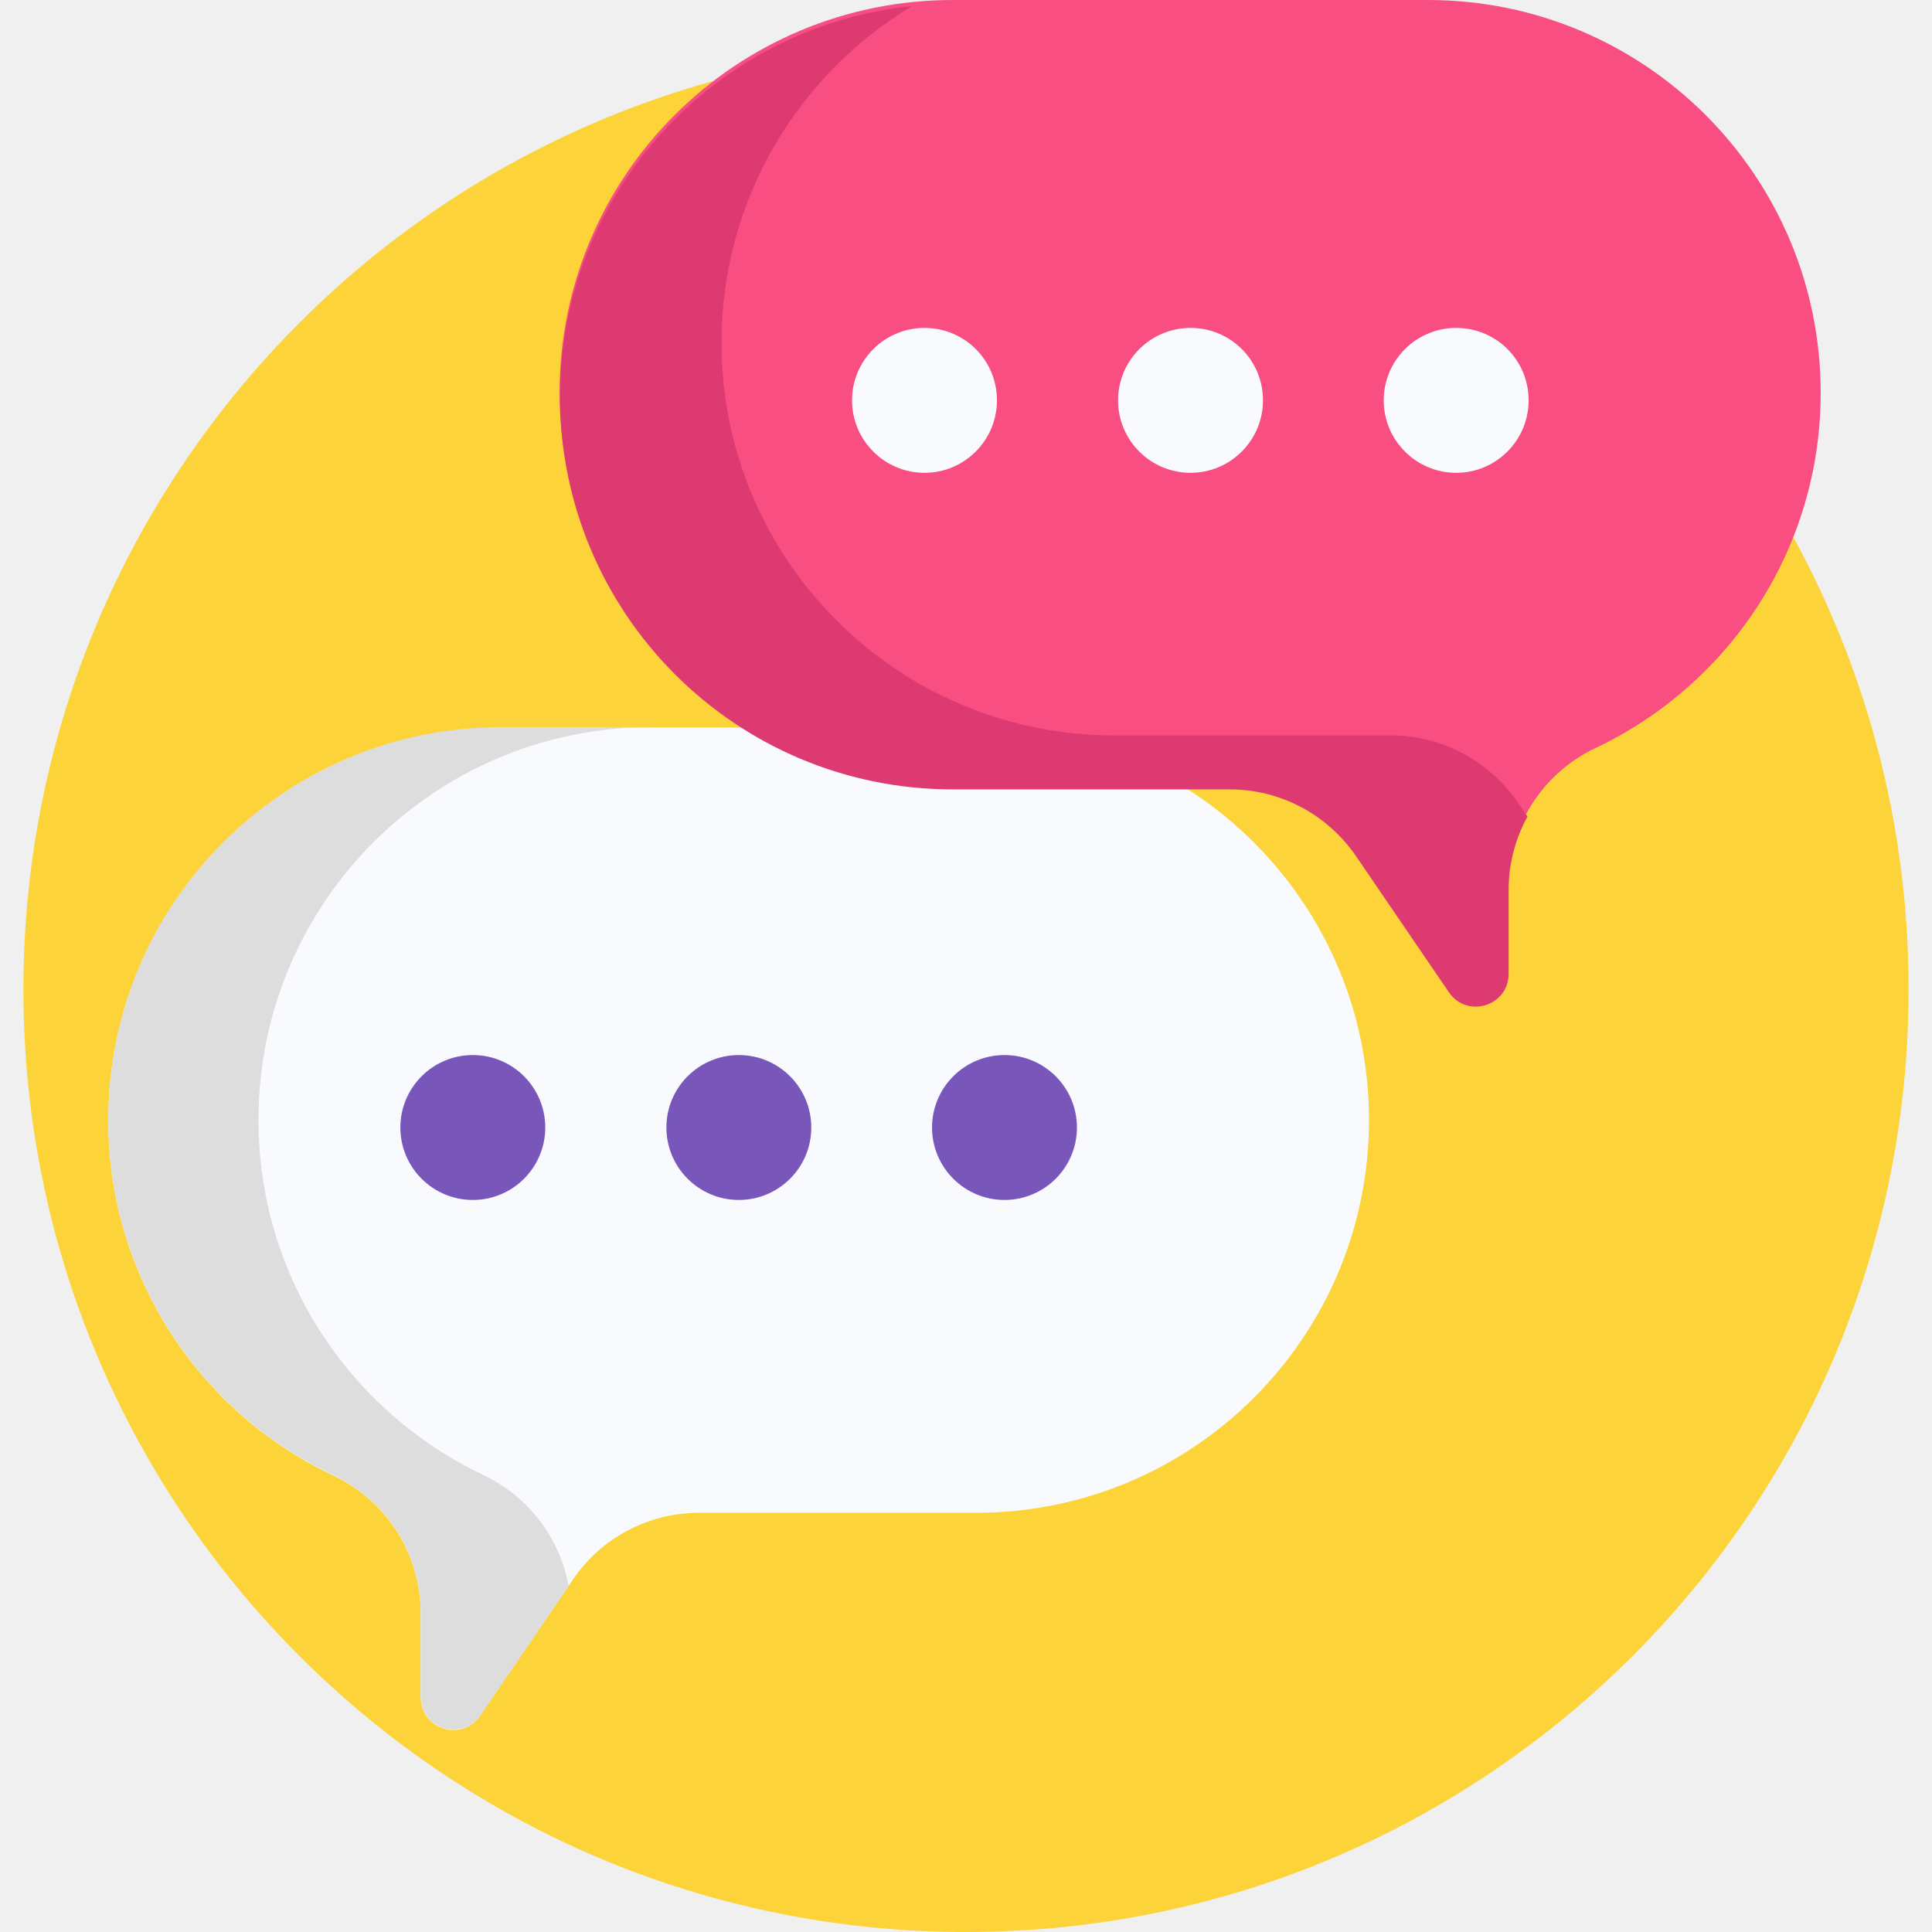
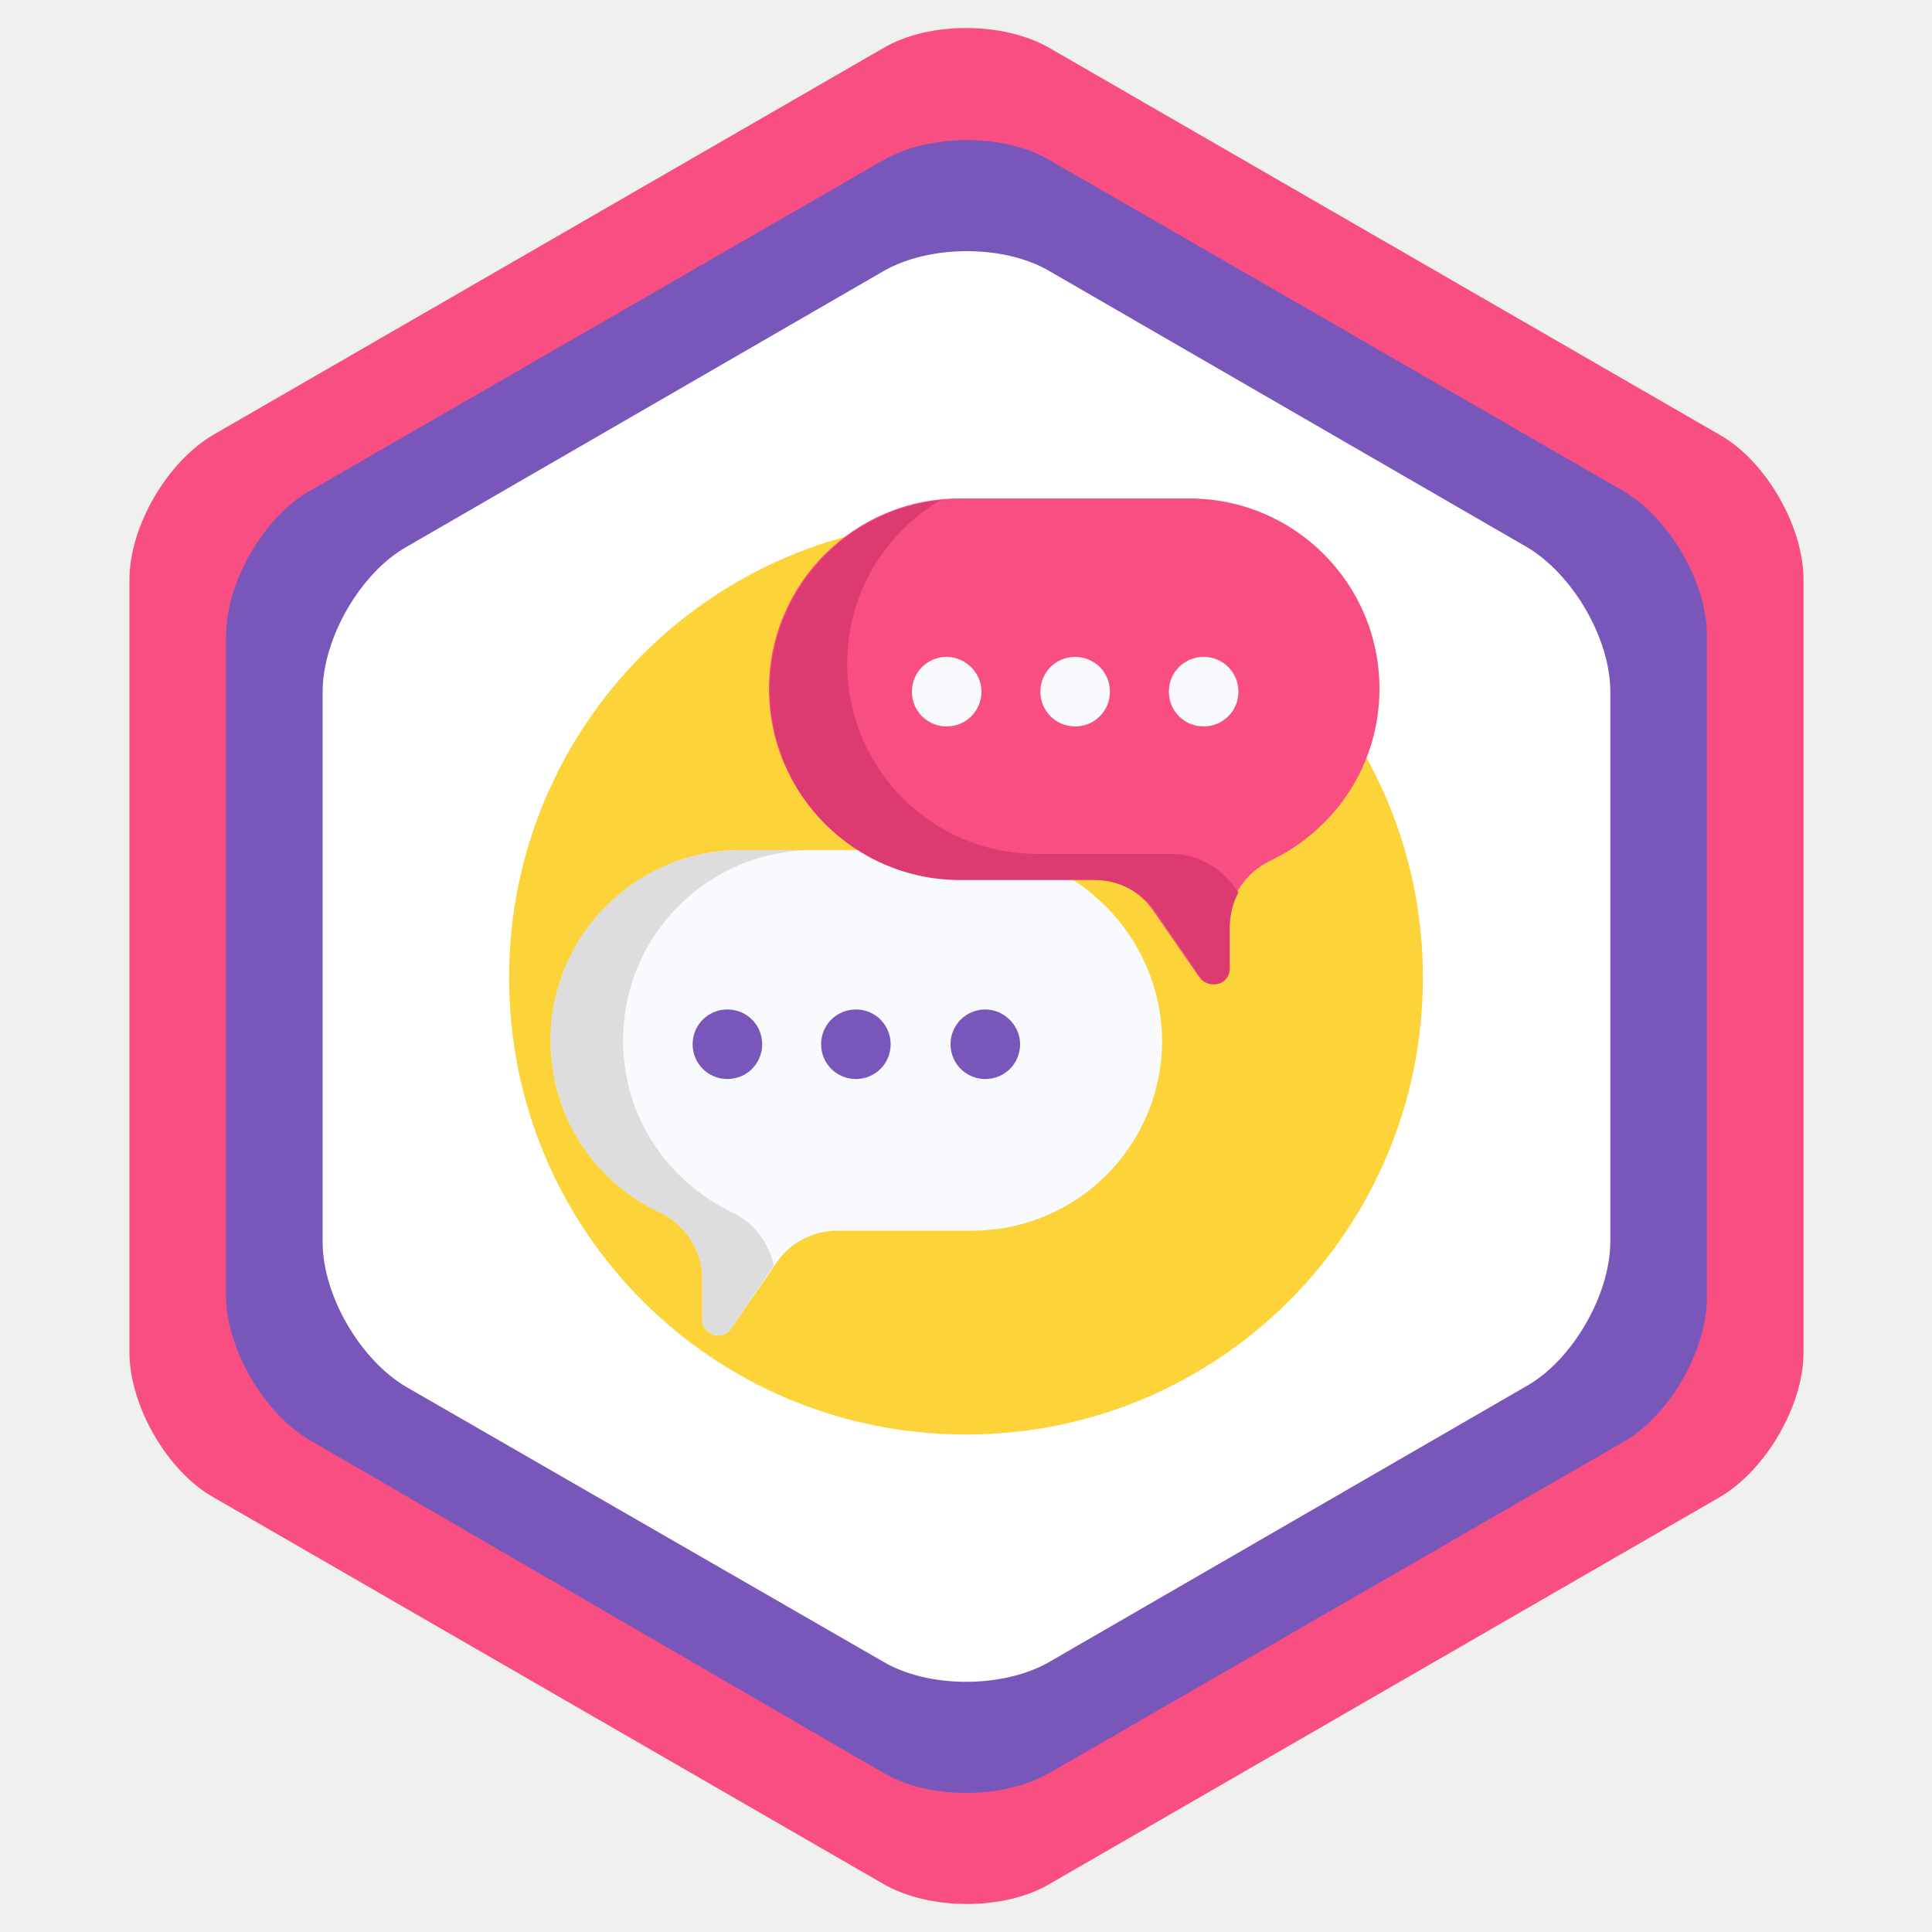
- <svg xmlns="http://www.w3.org/2000/svg" version="1.1" id="Layer_1" x="0px" y="0px" viewBox="0 0 512 512" style="enable-background:new 0 0 512 512;" xml:space="preserve">
+ <svg xmlns="http://www.w3.org/2000/svg" version="1.1" id="Layer_1" x="0px" y="0px" viewBox="0 0 200 200" style="enable-background:new 0 0 200 200;" xml:space="preserve">
  <style type="text/css">
- 	.st0{fill:#FDD33A;}
- 	.st1{fill:#F8FAFD;}
- 	.st2{fill:#DDDDDD;}
- 	.st3{fill:#7956BA;}
- 	.st4{fill:#F84E82;}
- 	.st5{fill:#DD3A71;}
+ 	.st0{fill:#F84E82;}
+ 	.st1{fill:#7956BA;}
+ 	.st2{fill:#FFFFFF;}
+ 	.st3{fill:#FDD33A;}
+ 	.st4{fill:#F8FAFD;}
+ 	.st5{fill:#DDDDDD;}
+ 	.st6{fill:#DD3A71;}
</style>
+   <path class="st0" d="M22.1,45c-4.8,2.8-8.7,9.5-8.7,15v80c0,5.5,3.9,12.3,8.7,15l69.3,40c4.8,2.8,12.6,2.8,17.3,0l69.3-40  c4.8-2.8,8.7-9.5,8.7-15V60c0-5.5-3.9-12.3-8.7-15L108.7,5c-4.8-2.8-12.6-2.8-17.3,0L22.1,45z" />
+   <path class="st1" d="M32.1,149.1c-4.8-2.8-8.7-9.5-8.7-15V65.8c0-5.5,3.9-12.3,8.7-15l59.3-34.2c4.8-2.8,12.6-2.8,17.3,0l59.3,34.2  c4.8,2.8,8.7,9.5,8.7,15v68.5c0,5.5-3.9,12.3-8.7,15l-59.3,34.2c-4.8,2.8-12.6,2.8-17.3,0L32.1,149.1z" />
+   <path class="st2" d="M42.1,143.6c-4.8-2.8-8.7-9.5-8.7-15v-57c0-5.5,3.9-12.3,8.7-15l49.3-28.5c4.8-2.8,12.6-2.8,17.3,0l49.3,28.5  c4.8,2.8,8.7,9.5,8.7,15v56.9c0,5.5-3.9,12.3-8.7,15l-49.3,28.5c-4.8,2.8-12.6,2.8-17.3,0L42.1,143.6z" />
+   <path d="M100,100" />
  <g>
-     <path class="st0" d="M505.8,262.2C505.8,400.2,394,512,256,512S6.2,400.2,6.2,262.2S118,12.4,256,12.4S505.8,124.2,505.8,262.2z" />
-     <path class="st1" d="M258.7,192.8H132.8c-57.5,0-104.1,46.6-104.1,104.1c0,41.6,24.4,77.5,59.6,94.1c14.2,6.7,23.2,20.9,23.2,36.5   v22.3c0,8.5,11,11.9,15.7,4.9l24.7-36.2c7.5-11,20-17.6,33.4-17.6h73.4c57.5,0,104.1-46.6,104.1-104.1   C362.8,239.4,316.2,192.8,258.7,192.8z" />
-     <path class="st2" d="M128.1,390.9c-35.2-16.7-59.6-52.5-59.6-94.1c0-57.5,46.6-104.1,104.1-104.1h-39.8   c-57.5,0-104.1,46.6-104.1,104.1c0,41.6,24.4,77.5,59.6,94.1c14.2,6.7,23.2,20.9,23.2,36.5v22.3c0,8.5,11,11.9,15.8,4.9l23.4-34.3   C148.4,407.7,140.1,396.6,128.1,390.9z" />
-     <path class="st3" d="M144.5,298.8c0,10.6-8.6,19.2-19.2,19.2s-19.2-8.6-19.2-19.2s8.6-19.2,19.2-19.2S144.5,288.2,144.5,298.8z" />
-     <path class="st3" d="M215,298.8c0,10.6-8.6,19.2-19.2,19.2s-19.2-8.6-19.2-19.2s8.6-19.2,19.2-19.2S215,288.2,215,298.8z" />
-     <path class="st3" d="M285.4,298.8c0,10.6-8.6,19.2-19.2,19.2s-19.2-8.6-19.2-19.2s8.6-19.2,19.2-19.2S285.4,288.2,285.4,298.8z" />
-     <path class="st4" d="M252.5,0h125.9c57.5,0,104.1,46.6,104.1,104.1c0,41.6-24.4,77.4-59.6,94.1c-14.2,6.7-23.2,20.9-23.2,36.5v22.3   c0,8.5-11,11.9-15.8,4.9l-24.7-36.2c-7.5-11-20-17.6-33.4-17.6h-73.4c-57.5,0-104.1-46.6-104.1-104.1S195,0,252.5,0z" />
-     <path class="st5" d="M368.7,194.9h-73.4c-57.5,0-104.1-46.6-104.1-104.1c0-37.9,20.3-71,50.5-89.2c-52.4,5.4-93.3,49.7-93.3,103.5   c0,57.5,46.6,104.1,104.1,104.1h73.4c13.4,0,25.8,6.6,33.4,17.6l24.7,36.2c4.8,7,15.8,3.6,15.8-4.9v-22.3c0-6.9,1.8-13.6,5-19.4   l-2.6-3.8C394.5,201.5,382,194.9,368.7,194.9z" />
+     <path class="st3" d="M147.3,101.2c0,26.1-21.1,47.3-47.3,47.3s-47.3-21.1-47.3-47.3S73.9,53.9,100,53.9S147.3,75.1,147.3,101.2z" />
+     <path class="st4" d="M100.5,88H76.7C65.8,88,57,96.9,57,107.7c0,7.9,4.6,14.7,11.3,17.8c2.7,1.3,4.4,4,4.4,6.9v4.2   c0,1.6,2.1,2.3,3,0.9l4.7-6.8c1.4-2.1,3.8-3.3,6.3-3.3h13.9c10.9,0,19.7-8.8,19.7-19.7C120.2,96.9,111.4,88,100.5,88z" />
+     <path class="st5" d="M75.8,125.5c-6.7-3.2-11.3-9.9-11.3-17.8c0-10.9,8.8-19.7,19.7-19.7h-7.5C65.8,88,57,96.8,57,107.7   c0,7.9,4.6,14.7,11.3,17.8c2.7,1.3,4.4,4,4.4,6.9v4.2c0,1.6,2.1,2.3,3,0.9l4.4-6.5C79.6,128.7,78.1,126.6,75.8,125.5z" />
+     <path class="st1" d="M78.9,108.1c0,2-1.6,3.6-3.6,3.6c-2,0-3.6-1.6-3.6-3.6c0-2,1.6-3.6,3.6-3.6C77.3,104.5,78.9,106.1,78.9,108.1z   " />
+     <path class="st1" d="M92.2,108.1c0,2-1.6,3.6-3.6,3.6c-2,0-3.6-1.6-3.6-3.6c0-2,1.6-3.6,3.6-3.6C90.6,104.5,92.2,106.1,92.2,108.1z   " />
+     <path class="st1" d="M105.6,108.1c0,2-1.6,3.6-3.6,3.6s-3.6-1.6-3.6-3.6c0-2,1.6-3.6,3.6-3.6C103.9,104.5,105.6,106.1,105.6,108.1z   " />
+     <path class="st0" d="M99.3,51.6h23.8c10.9,0,19.7,8.8,19.7,19.7c0,7.9-4.6,14.6-11.3,17.8c-2.7,1.3-4.4,4-4.4,6.9v4.2   c0,1.6-2.1,2.3-3,0.9l-4.7-6.8c-1.4-2.1-3.8-3.3-6.3-3.3H99.3c-10.9,0-19.7-8.8-19.7-19.7S88.5,51.6,99.3,51.6z" />
+     <path class="st6" d="M121.3,88.4h-13.9c-10.9,0-19.7-8.8-19.7-19.7c0-7.2,3.8-13.4,9.6-16.9c-9.9,1-17.6,9.4-17.6,19.6   c0,10.9,8.8,19.7,19.7,19.7h13.9c2.5,0,4.9,1.2,6.3,3.3l4.7,6.8c0.9,1.3,3,0.7,3-0.9v-4.2c0-1.3,0.3-2.6,0.9-3.7l-0.5-0.7   C126.2,89.7,123.8,88.4,121.3,88.4z" />
    <g>
-       <path class="st1" d="M405.1,106.1c0,10.6-8.6,19.2-19.2,19.2s-19.2-8.6-19.2-19.2s8.6-19.2,19.2-19.2S405.1,95.4,405.1,106.1z" />
-       <path class="st1" d="M334.7,106.1c0,10.6-8.6,19.2-19.2,19.2s-19.2-8.6-19.2-19.2s8.6-19.2,19.2-19.2S334.7,95.4,334.7,106.1z" />
-       <path class="st1" d="M264.2,106.1c0,10.6-8.6,19.2-19.2,19.2s-19.2-8.6-19.2-19.2s8.6-19.2,19.2-19.2S264.2,95.4,264.2,106.1z" />
+       <path class="st4" d="M128.2,71.6c0,2-1.6,3.6-3.6,3.6s-3.6-1.6-3.6-3.6s1.6-3.6,3.6-3.6S128.2,69.6,128.2,71.6z" />
+       <path class="st4" d="M114.9,71.6c0,2-1.6,3.6-3.6,3.6s-3.6-1.6-3.6-3.6s1.6-3.6,3.6-3.6S114.9,69.6,114.9,71.6z" />
+       <path class="st4" d="M101.6,71.6c0,2-1.6,3.6-3.6,3.6c-2,0-3.6-1.6-3.6-3.6s1.6-3.6,3.6-3.6C99.9,68,101.6,69.6,101.6,71.6z" />
    </g>
  </g>
</svg>
